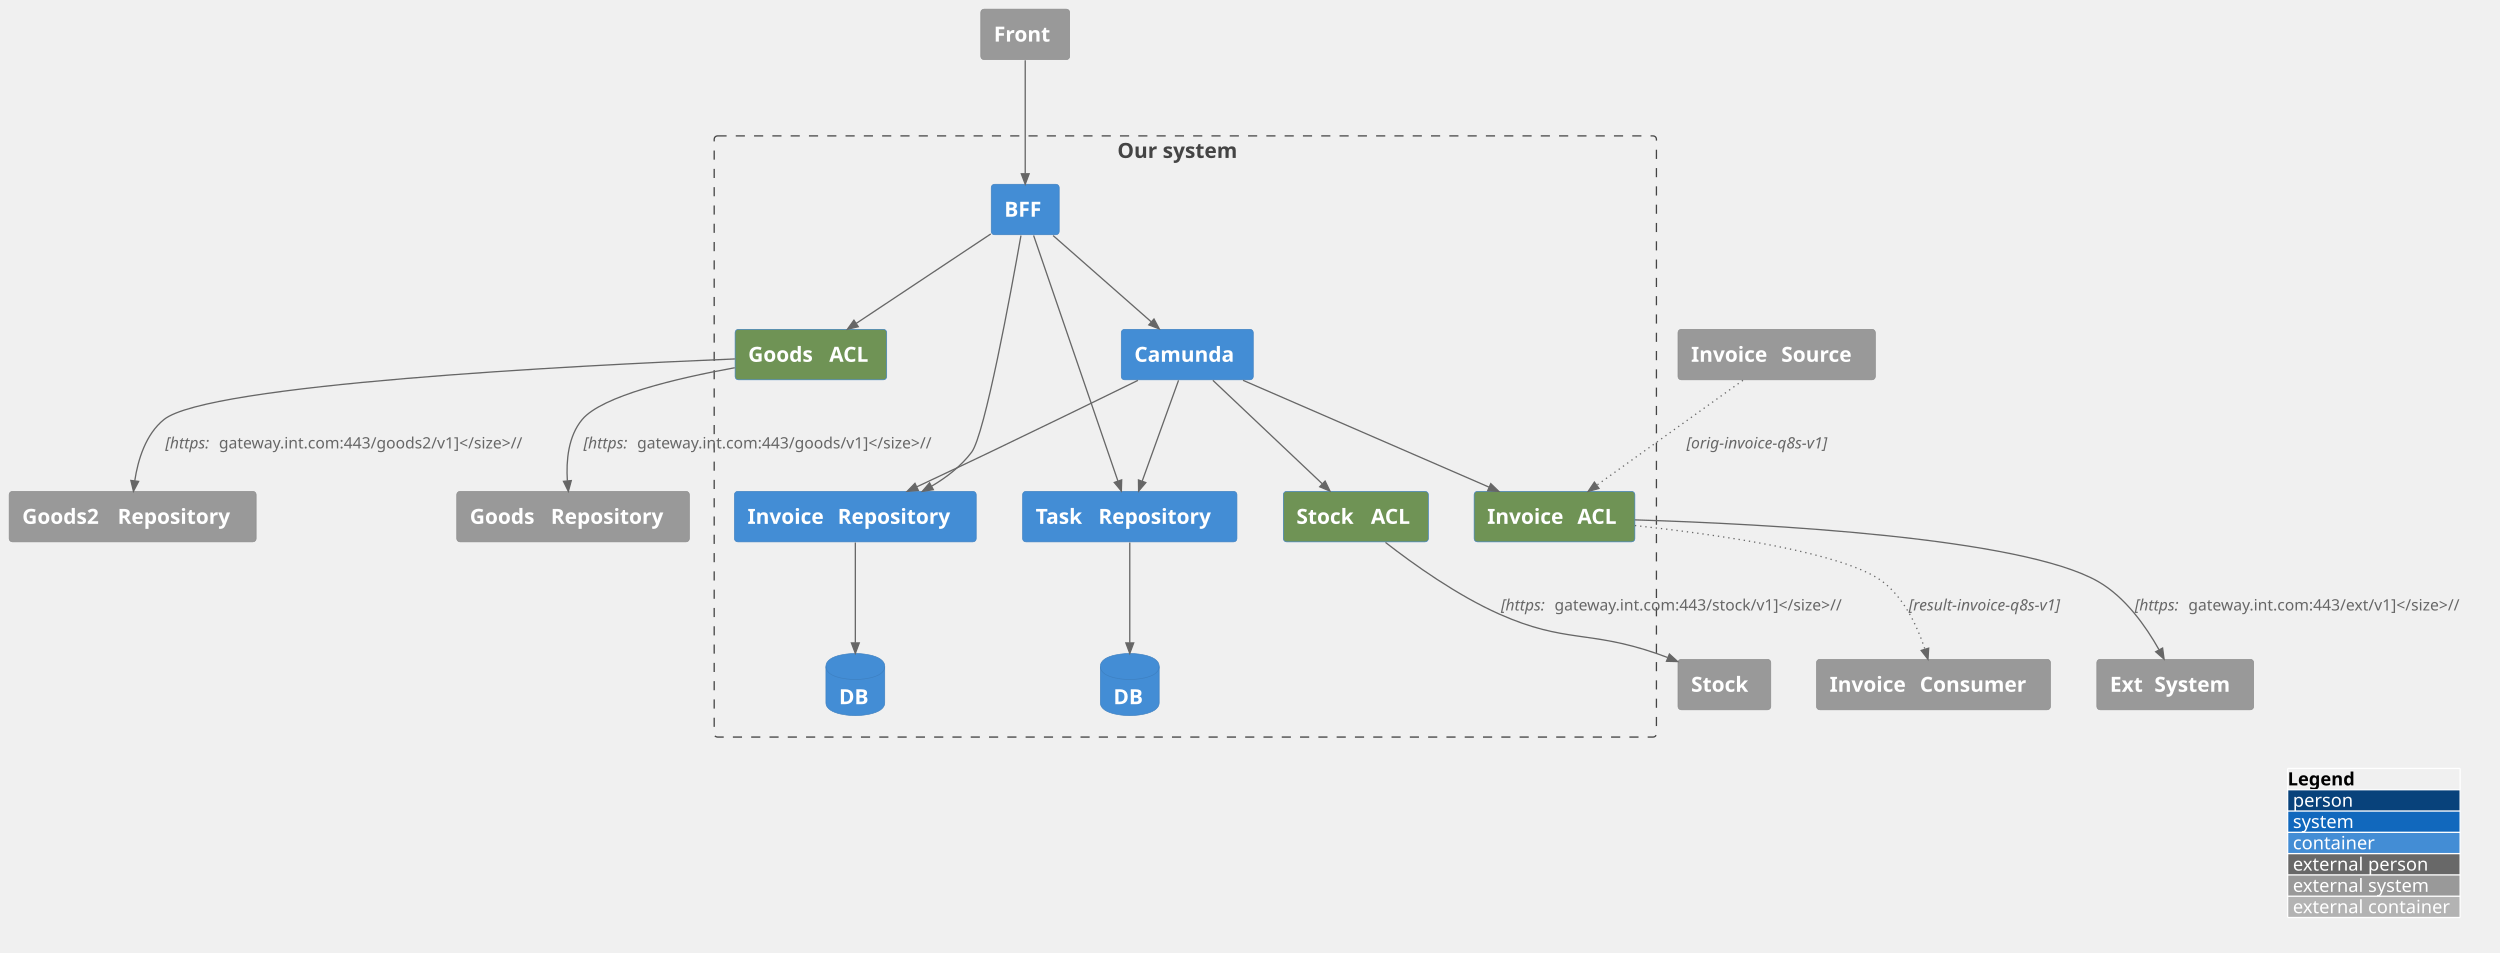
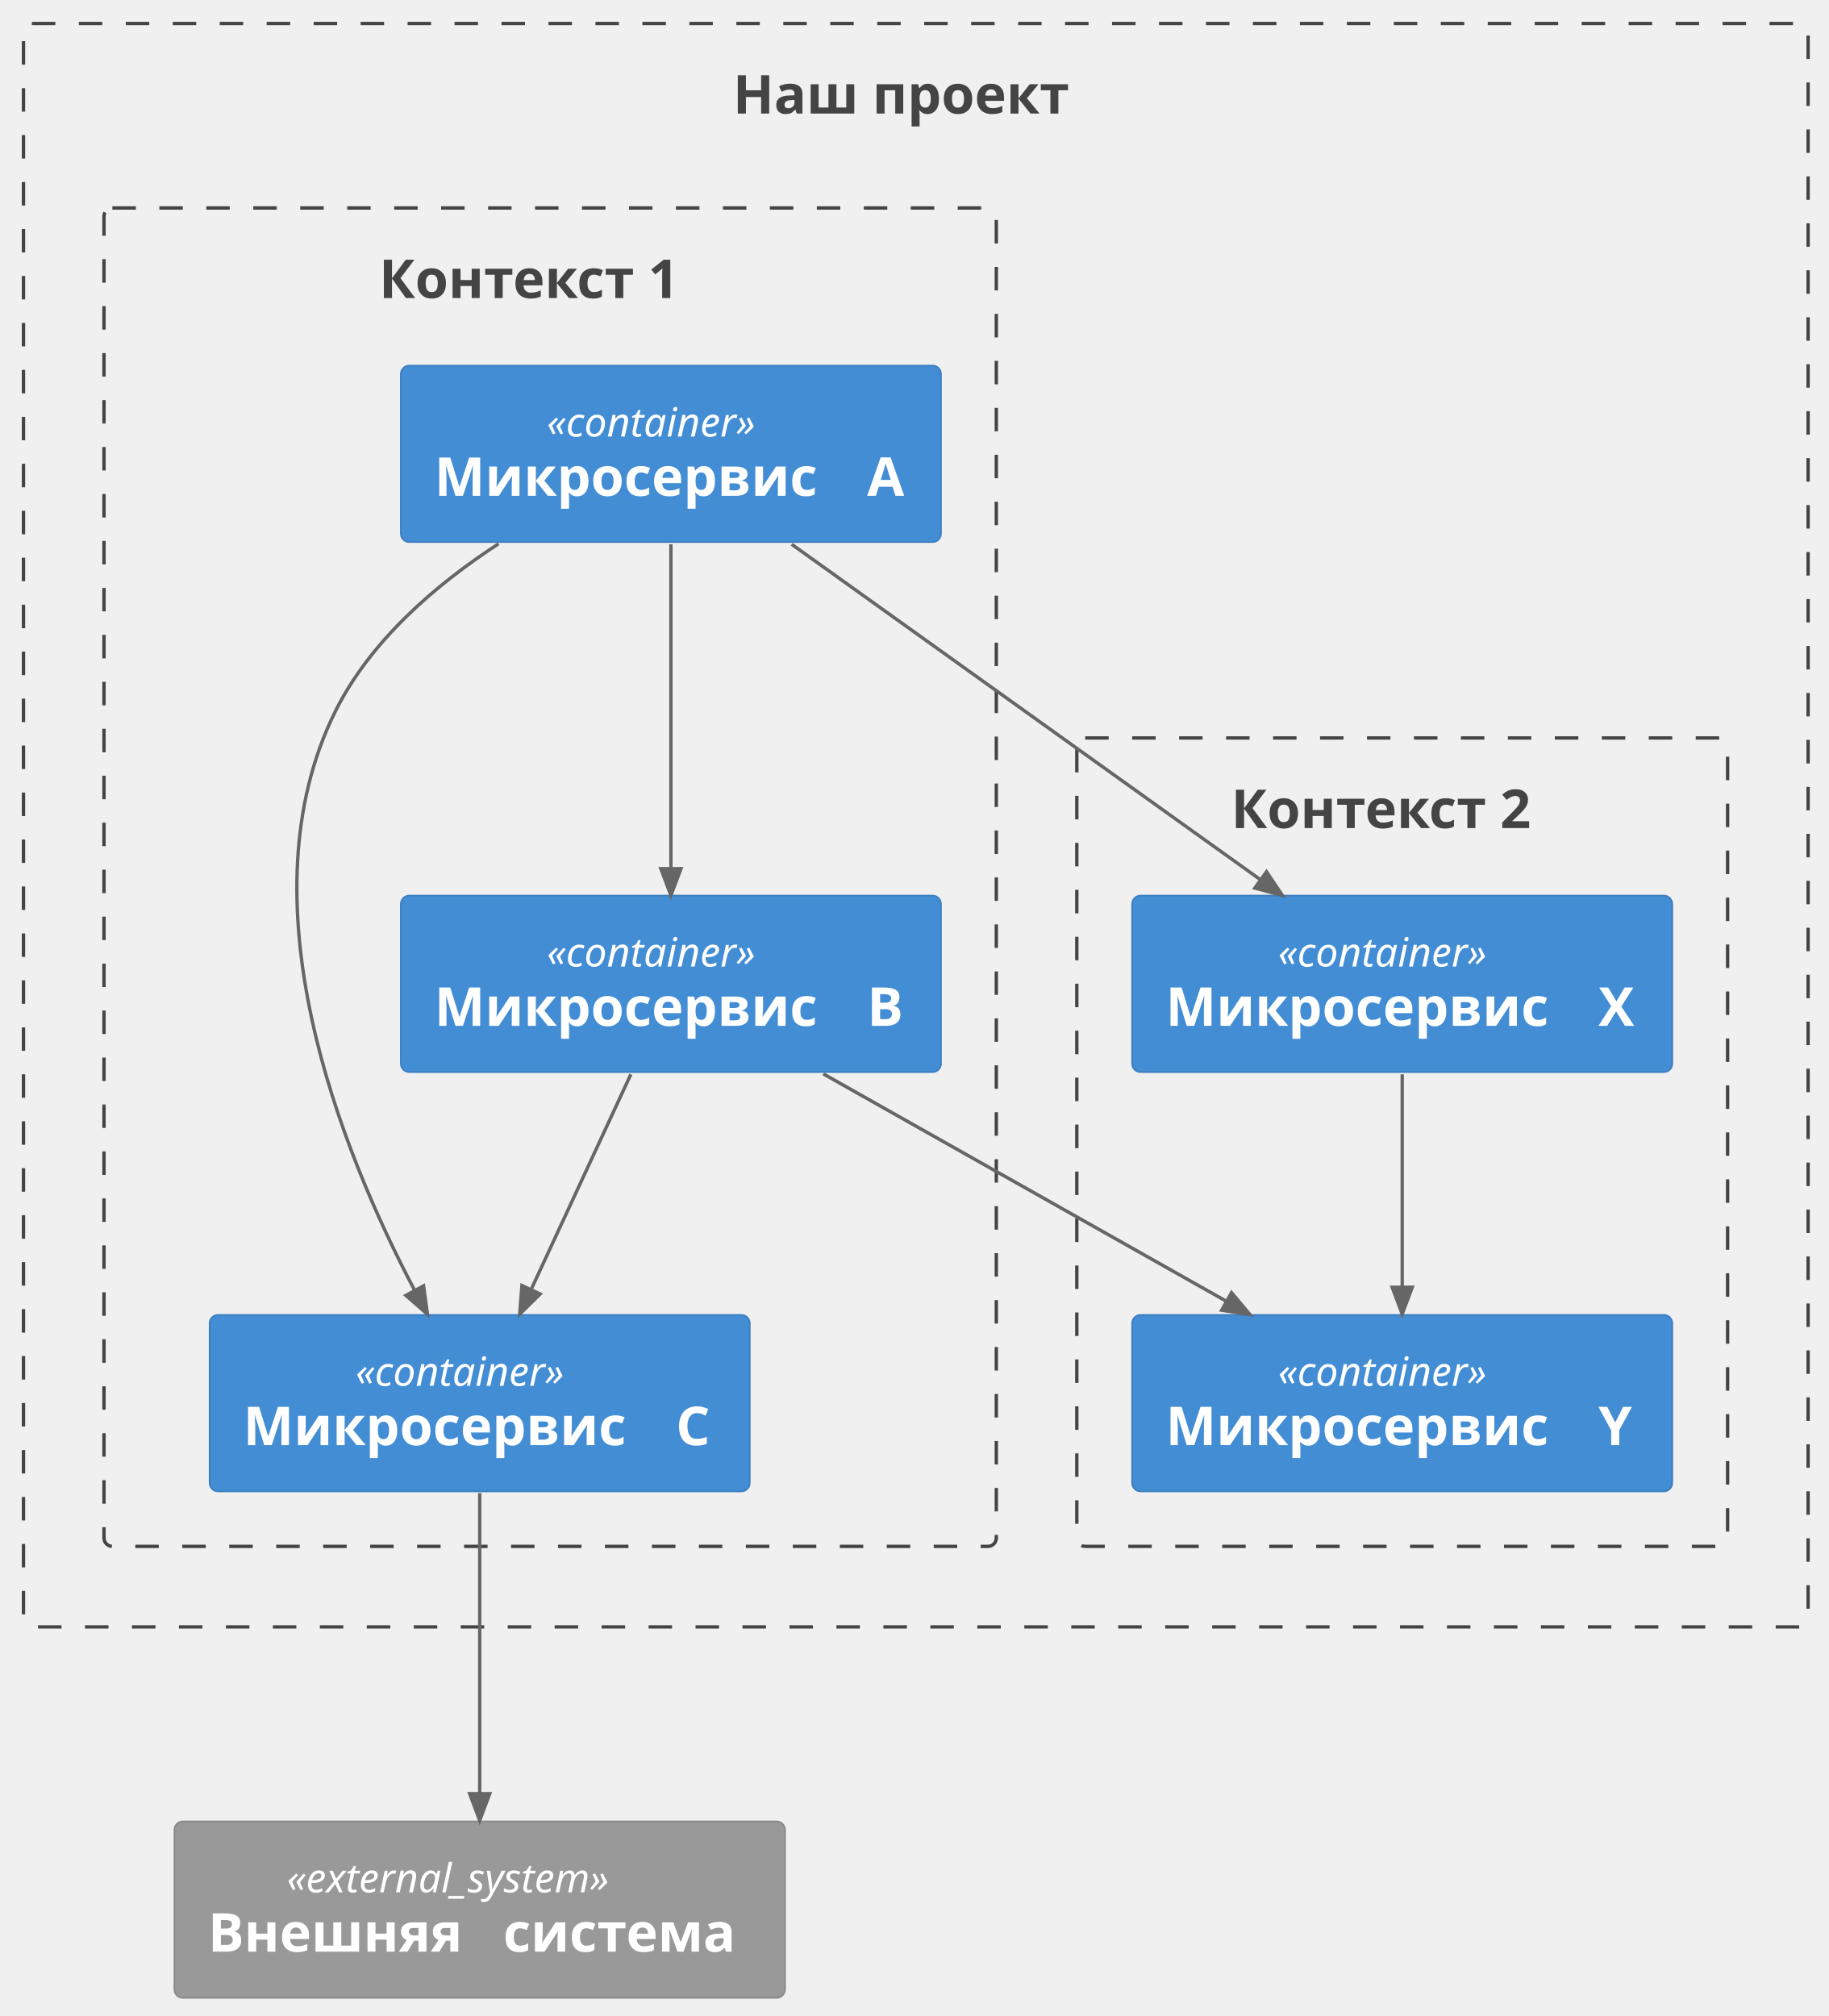
- <svg xmlns="http://www.w3.org/2000/svg" contentStyleType="text/css" height="729px" preserveAspectRatio="none" style="width:1913px;height:729px;background:#FFFFFF;" version="1.1" viewBox="0 0 1913 729" width="1913px" zoomAndPan="magnify">
+ <svg xmlns="http://www.w3.org/2000/svg" contentStyleType="text/css" height="601px" preserveAspectRatio="none" style="width:545px;height:601px;background:#FFFFFF;" version="1.1" viewBox="0 0 545 601" width="545px" zoomAndPan="magnify">
  <defs />
  <g>
-     <g id="cluster_our_system">
-       <rect fill="none" height="460" rx="2.5" ry="2.5" style="stroke:#444444;stroke-width:1.0;stroke-dasharray:7.0,7.0;" width="721" x="546.5" y="104" />
-       <text fill="#444444" font-family="sans-serif" font-size="16" font-weight="bold" lengthAdjust="spacing" textLength="104" x="855" y="120.852">Our system</text>
+     <g id="cluster_boundary0">
+       <rect fill="none" height="478" rx="2.5" ry="2.5" style="stroke:#444444;stroke-width:1.0;stroke-dasharray:7.0,7.0;" width="532" x="7" y="7" />
+       <text fill="#444444" font-family="sans-serif" font-size="16" font-weight="bold" lengthAdjust="spacing" textLength="109" x="218.5" y="33.852">Наш проект</text>
    </g>
-     <g id="elem_bff">
-       <rect fill="#438DD5" height="38.625" rx="2.5" ry="2.5" style="stroke:#3C7FC0;stroke-width:0.5;" width="52" x="758.5" y="141" />
-       <text fill="#FFFFFF" font-family="sans-serif" font-size="16" font-weight="bold" lengthAdjust="spacing" textLength="32" x="768.5" y="165.852">BFF</text>
+     <g id="cluster_boundary1">
+       <rect fill="none" height="399" rx="2.5" ry="2.5" style="stroke:#444444;stroke-width:1.0;stroke-dasharray:7.0,7.0;" width="266" x="31" y="62" />
+       <text fill="#444444" font-family="sans-serif" font-size="16" font-weight="bold" lengthAdjust="spacing" textLength="102" x="113" y="88.852">Контекст 1</text>
    </g>
-     <g id="elem_goods_acl">
-       <rect fill="#6F9355" height="38.625" rx="2.5" ry="2.5" style="stroke:#3C7FC0;stroke-width:0.5;" width="116" x="562.5" y="252" />
-       <text fill="#FFFFFF" font-family="sans-serif" font-size="16" font-weight="bold" lengthAdjust="spacing" textLength="56" x="572.5" y="276.852">Goods</text>
-       <text fill="#FFFFFF" font-family="sans-serif" font-size="16" font-weight="bold" lengthAdjust="spacing" textLength="6" x="628.5" y="276.852"> </text>
-       <text fill="#FFFFFF" font-family="sans-serif" font-size="16" font-weight="bold" lengthAdjust="spacing" textLength="34" x="634.5" y="276.852">ACL</text>
+     <g id="cluster_boundary2">
+       <rect fill="none" height="241" rx="2.5" ry="2.5" style="stroke:#444444;stroke-width:1.0;stroke-dasharray:7.0,7.0;" width="194" x="321" y="220" />
+       <text fill="#444444" font-family="sans-serif" font-size="16" font-weight="bold" lengthAdjust="spacing" textLength="102" x="367" y="246.852">Контекст 2</text>
    </g>
-     <g id="elem_camunda">
-       <rect fill="#438DD5" height="38.625" rx="2.5" ry="2.5" style="stroke:#3C7FC0;stroke-width:0.5;" width="101" x="858" y="252" />
-       <text fill="#FFFFFF" font-family="sans-serif" font-size="16" font-weight="bold" lengthAdjust="spacing" textLength="81" x="868" y="276.852">Camunda</text>
+     <g id="elem_service1">
+       <rect fill="#438DD5" height="52.594" rx="2.5" ry="2.5" style="stroke:#3C7FC0;stroke-width:0.5;" width="161" x="119.5" y="109" />
+       <text fill="#FFFFFF" font-family="sans-serif" font-size="12" font-style="italic" lengthAdjust="spacing" textLength="74" x="163" y="130.139">«container»</text>
+       <text fill="#FFFFFF" font-family="sans-serif" font-size="16" font-weight="bold" lengthAdjust="spacing" textLength="123" x="129.5" y="147.82">Микросервис</text>
+       <text fill="#FFFFFF" font-family="sans-serif" font-size="16" font-weight="bold" lengthAdjust="spacing" textLength="6" x="252.5" y="147.82"> </text>
+       <text fill="#FFFFFF" font-family="sans-serif" font-size="16" font-weight="bold" lengthAdjust="spacing" textLength="12" x="258.5" y="147.82">A</text>
    </g>
-     <g id="elem_task_repository">
-       <rect fill="#438DD5" height="38.625" rx="2.5" ry="2.5" style="stroke:#3C7FC0;stroke-width:0.5;" width="164" x="782.5" y="376" />
-       <text fill="#FFFFFF" font-family="sans-serif" font-size="16" font-weight="bold" lengthAdjust="spacing" textLength="42" x="792.5" y="400.852">Task</text>
-       <text fill="#FFFFFF" font-family="sans-serif" font-size="16" font-weight="bold" lengthAdjust="spacing" textLength="6" x="834.5" y="400.852"> </text>
-       <text fill="#FFFFFF" font-family="sans-serif" font-size="16" font-weight="bold" lengthAdjust="spacing" textLength="96" x="840.5" y="400.852">Repository</text>
+     <g id="elem_service2">
+       <rect fill="#438DD5" height="52.594" rx="2.5" ry="2.5" style="stroke:#3C7FC0;stroke-width:0.5;" width="161" x="119.5" y="267" />
+       <text fill="#FFFFFF" font-family="sans-serif" font-size="12" font-style="italic" lengthAdjust="spacing" textLength="74" x="163" y="288.139">«container»</text>
+       <text fill="#FFFFFF" font-family="sans-serif" font-size="16" font-weight="bold" lengthAdjust="spacing" textLength="123" x="129.5" y="305.82">Микросервис</text>
+       <text fill="#FFFFFF" font-family="sans-serif" font-size="16" font-weight="bold" lengthAdjust="spacing" textLength="6" x="252.5" y="305.82"> </text>
+       <text fill="#FFFFFF" font-family="sans-serif" font-size="16" font-weight="bold" lengthAdjust="spacing" textLength="12" x="258.5" y="305.82">B</text>
    </g>
-     <g id="elem_invoice_repository">
-       <rect fill="#438DD5" height="38.625" rx="2.5" ry="2.5" style="stroke:#3C7FC0;stroke-width:0.5;" width="185" x="562" y="376" />
-       <text fill="#FFFFFF" font-family="sans-serif" font-size="16" font-weight="bold" lengthAdjust="spacing" textLength="63" x="572" y="400.852">Invoice</text>
-       <text fill="#FFFFFF" font-family="sans-serif" font-size="16" font-weight="bold" lengthAdjust="spacing" textLength="6" x="635" y="400.852"> </text>
-       <text fill="#FFFFFF" font-family="sans-serif" font-size="16" font-weight="bold" lengthAdjust="spacing" textLength="96" x="641" y="400.852">Repository</text>
+     <g id="elem_service3">
+       <rect fill="#438DD5" height="52.594" rx="2.5" ry="2.5" style="stroke:#3C7FC0;stroke-width:0.5;" width="161" x="62.5" y="392" />
+       <text fill="#FFFFFF" font-family="sans-serif" font-size="12" font-style="italic" lengthAdjust="spacing" textLength="74" x="106" y="413.139">«container»</text>
+       <text fill="#FFFFFF" font-family="sans-serif" font-size="16" font-weight="bold" lengthAdjust="spacing" textLength="123" x="72.5" y="430.82">Микросервис</text>
+       <text fill="#FFFFFF" font-family="sans-serif" font-size="16" font-weight="bold" lengthAdjust="spacing" textLength="6" x="195.5" y="430.82"> </text>
+       <text fill="#FFFFFF" font-family="sans-serif" font-size="16" font-weight="bold" lengthAdjust="spacing" textLength="12" x="201.5" y="430.82">C</text>
    </g>
-     <g id="elem_invoice_acl">
-       <rect fill="#6F9355" height="38.625" rx="2.5" ry="2.5" style="stroke:#3C7FC0;stroke-width:0.5;" width="123" x="1128" y="376" />
-       <text fill="#FFFFFF" font-family="sans-serif" font-size="16" font-weight="bold" lengthAdjust="spacing" textLength="63" x="1138" y="400.852">Invoice</text>
-       <text fill="#FFFFFF" font-family="sans-serif" font-size="16" font-weight="bold" lengthAdjust="spacing" textLength="6" x="1201" y="400.852"> </text>
-       <text fill="#FFFFFF" font-family="sans-serif" font-size="16" font-weight="bold" lengthAdjust="spacing" textLength="34" x="1207" y="400.852">ACL</text>
+     <g id="elem_service4">
+       <rect fill="#438DD5" height="52.594" rx="2.5" ry="2.5" style="stroke:#3C7FC0;stroke-width:0.5;" width="161" x="337.5" y="267" />
+       <text fill="#FFFFFF" font-family="sans-serif" font-size="12" font-style="italic" lengthAdjust="spacing" textLength="74" x="381" y="288.139">«container»</text>
+       <text fill="#FFFFFF" font-family="sans-serif" font-size="16" font-weight="bold" lengthAdjust="spacing" textLength="123" x="347.5" y="305.82">Микросервис</text>
+       <text fill="#FFFFFF" font-family="sans-serif" font-size="16" font-weight="bold" lengthAdjust="spacing" textLength="6" x="470.5" y="305.82"> </text>
+       <text fill="#FFFFFF" font-family="sans-serif" font-size="16" font-weight="bold" lengthAdjust="spacing" textLength="12" x="476.5" y="305.82">X</text>
    </g>
-     <g id="elem_stock_acl">
-       <rect fill="#6F9355" height="38.625" rx="2.5" ry="2.5" style="stroke:#3C7FC0;stroke-width:0.5;" width="111" x="982" y="376" />
-       <text fill="#FFFFFF" font-family="sans-serif" font-size="16" font-weight="bold" lengthAdjust="spacing" textLength="51" x="992" y="400.852">Stock</text>
-       <text fill="#FFFFFF" font-family="sans-serif" font-size="16" font-weight="bold" lengthAdjust="spacing" textLength="6" x="1043" y="400.852"> </text>
-       <text fill="#FFFFFF" font-family="sans-serif" font-size="16" font-weight="bold" lengthAdjust="spacing" textLength="34" x="1049" y="400.852">ACL</text>
+     <g id="elem_service5">
+       <rect fill="#438DD5" height="52.594" rx="2.5" ry="2.5" style="stroke:#3C7FC0;stroke-width:0.5;" width="161" x="337.5" y="392" />
+       <text fill="#FFFFFF" font-family="sans-serif" font-size="12" font-style="italic" lengthAdjust="spacing" textLength="74" x="381" y="413.139">«container»</text>
+       <text fill="#FFFFFF" font-family="sans-serif" font-size="16" font-weight="bold" lengthAdjust="spacing" textLength="123" x="347.5" y="430.82">Микросервис</text>
+       <text fill="#FFFFFF" font-family="sans-serif" font-size="16" font-weight="bold" lengthAdjust="spacing" textLength="6" x="470.5" y="430.82"> </text>
+       <text fill="#FFFFFF" font-family="sans-serif" font-size="16" font-weight="bold" lengthAdjust="spacing" textLength="12" x="476.5" y="430.82">Y</text>
    </g>
-     <g id="elem_task_repository_db">
-       <path d="M842,510 C842,500 864.5,500 864.5,500 C864.5,500 887,500 887,510 L887,537.625 C887,547.625 864.5,547.625 864.5,547.625 C864.5,547.625 842,547.625 842,537.625 L842,510 " fill="#438DD5" style="stroke:#3C7FC0;stroke-width:0.5;" />
-       <path d="M842,510 C842,520 864.5,520 864.5,520 C864.5,520 887,520 887,510 " fill="none" style="stroke:#3C7FC0;stroke-width:0.5;" />
-       <text fill="#FFFFFF" font-family="sans-serif" font-size="16" font-weight="bold" lengthAdjust="spacing" textLength="25" x="852" y="538.852">DB</text>
+     <g id="elem_ext">
+       <rect fill="#999999" height="52.594" rx="2.5" ry="2.5" style="stroke:#8A8A8A;stroke-width:0.5;" width="182" x="52" y="543" />
+       <text fill="#FFFFFF" font-family="sans-serif" font-size="12" font-style="italic" lengthAdjust="spacing" textLength="115" x="85.5" y="564.139">«external_system»</text>
+       <text fill="#FFFFFF" font-family="sans-serif" font-size="16" font-weight="bold" lengthAdjust="spacing" textLength="82" x="62" y="581.82">Внешняя</text>
+       <text fill="#FFFFFF" font-family="sans-serif" font-size="16" font-weight="bold" lengthAdjust="spacing" textLength="6" x="144" y="581.82"> </text>
+       <text fill="#FFFFFF" font-family="sans-serif" font-size="16" font-weight="bold" lengthAdjust="spacing" textLength="74" x="150" y="581.82">система</text>
    </g>
-     <g id="elem_invoice_repository_db">
-       <path d="M632,510 C632,500 654.5,500 654.5,500 C654.5,500 677,500 677,510 L677,537.625 C677,547.625 654.5,547.625 654.5,547.625 C654.5,547.625 632,547.625 632,537.625 L632,510 " fill="#438DD5" style="stroke:#3C7FC0;stroke-width:0.5;" />
-       <path d="M632,510 C632,520 654.5,520 654.5,520 C654.5,520 677,520 677,510 " fill="none" style="stroke:#3C7FC0;stroke-width:0.5;" />
-       <text fill="#FFFFFF" font-family="sans-serif" font-size="16" font-weight="bold" lengthAdjust="spacing" textLength="25" x="642" y="538.852">DB</text>
+     <g id="link_service1_service2">
+       <path d="M200,162.26 C200,188.65 200,229.79 200,258.76 " fill="none" id="service1-to-service2" style="stroke:#666666;stroke-width:1.0;" />
+       <polygon fill="#666666" points="200,266.96,203,258.96,197,258.96,200,266.96" style="stroke:#666666;stroke-width:1.0;" />
+       <text fill="#666666" font-family="sans-serif" font-size="0" lengthAdjust="spacing" textLength="0" x="201" y="193">.</text>
    </g>
-     <g id="elem_stock">
-       <rect fill="#999999" height="38.625" rx="2.5" ry="2.5" style="stroke:#8A8A8A;stroke-width:0.5;" width="71" x="1284" y="504.5" />
-       <text fill="#FFFFFF" font-family="sans-serif" font-size="16" font-weight="bold" lengthAdjust="spacing" textLength="51" x="1294" y="529.352">Stock</text>
+     <g id="link_service1_service3">
+       <path d="M148.61,162.11 C129.73,174.4 110.42,191.07 100,212 C71.87,268.48 101.45,342.54 123.55,384.58 " fill="none" id="service1-to-service3" style="stroke:#666666;stroke-width:1.0;" />
+       <polygon fill="#666666" points="127.43,391.8,126.272,383.335,120.991,386.184,127.43,391.8" style="stroke:#666666;stroke-width:1.0;" />
+       <text fill="#666666" font-family="sans-serif" font-size="0" lengthAdjust="spacing" textLength="0" x="101" y="288.5">.</text>
    </g>
-     <g id="elem_ext_system">
-       <rect fill="#999999" height="38.625" rx="2.5" ry="2.5" style="stroke:#8A8A8A;stroke-width:0.5;" width="120" x="1604.5" y="504.5" />
-       <text fill="#FFFFFF" font-family="sans-serif" font-size="16" font-weight="bold" lengthAdjust="spacing" textLength="28" x="1614.5" y="529.352">Ext</text>
-       <text fill="#FFFFFF" font-family="sans-serif" font-size="16" font-weight="bold" lengthAdjust="spacing" textLength="6" x="1642.5" y="529.352"> </text>
-       <text fill="#FFFFFF" font-family="sans-serif" font-size="16" font-weight="bold" lengthAdjust="spacing" textLength="66" x="1648.5" y="529.352">System</text>
+     <g id="link_service2_service3">
+       <path d="M188.05,320.28 C179.42,338.9 167.7,364.19 158.38,384.32 " fill="none" id="service2-to-service3" style="stroke:#666666;stroke-width:1.0;" />
+       <polygon fill="#666666" points="154.93,391.75,161.021,385.759,155.58,383.231,154.93,391.75" style="stroke:#666666;stroke-width:1.0;" />
+       <text fill="#666666" font-family="sans-serif" font-size="0" lengthAdjust="spacing" textLength="0" x="174" y="351">.</text>
    </g>
-     <g id="elem_invoice_source">
-       <rect fill="#999999" height="38.625" rx="2.5" ry="2.5" style="stroke:#8A8A8A;stroke-width:0.5;" width="151" x="1284" y="252" />
-       <text fill="#FFFFFF" font-family="sans-serif" font-size="16" font-weight="bold" lengthAdjust="spacing" textLength="63" x="1294" y="276.852">Invoice</text>
-       <text fill="#FFFFFF" font-family="sans-serif" font-size="16" font-weight="bold" lengthAdjust="spacing" textLength="6" x="1357" y="276.852"> </text>
-       <text fill="#FFFFFF" font-family="sans-serif" font-size="16" font-weight="bold" lengthAdjust="spacing" textLength="62" x="1363" y="276.852">Source</text>
+     <g id="link_service1_service4">
+       <path d="M236,162.26 C274.37,189.72 335.09,233.17 375.72,262.24 " fill="none" id="service1-to-service4" style="stroke:#666666;stroke-width:1.0;" />
+       <polygon fill="#666666" points="382.31,266.96,377.544,259.869,374.056,264.751,382.31,266.96" style="stroke:#666666;stroke-width:1.0;" />
+       <text fill="#666666" font-family="sans-serif" font-size="0" lengthAdjust="spacing" textLength="0" x="290" y="193">.</text>
    </g>
-     <g id="elem_invoice_dest">
-       <rect fill="#999999" height="38.625" rx="2.5" ry="2.5" style="stroke:#8A8A8A;stroke-width:0.5;" width="179" x="1390" y="504.5" />
-       <text fill="#FFFFFF" font-family="sans-serif" font-size="16" font-weight="bold" lengthAdjust="spacing" textLength="63" x="1400" y="529.352">Invoice</text>
-       <text fill="#FFFFFF" font-family="sans-serif" font-size="16" font-weight="bold" lengthAdjust="spacing" textLength="6" x="1463" y="529.352"> </text>
-       <text fill="#FFFFFF" font-family="sans-serif" font-size="16" font-weight="bold" lengthAdjust="spacing" textLength="90" x="1469" y="529.352">Consumer</text>
+     <g id="link_service2_service5">
+       <path d="M245.43,320.14 C280.41,339.87 328.82,367.18 365.46,387.86 " fill="none" id="service2-to-service5" style="stroke:#666666;stroke-width:1.0;" />
+       <polygon fill="#666666" points="372.62,391.9,367.123,385.359,364.178,390.586,372.62,391.9" style="stroke:#666666;stroke-width:1.0;" />
+       <text fill="#666666" font-family="sans-serif" font-size="0" lengthAdjust="spacing" textLength="0" x="316" y="351">.</text>
    </g>
-     <g id="elem_goods_repository">
-       <rect fill="#999999" height="38.625" rx="2.5" ry="2.5" style="stroke:#8A8A8A;stroke-width:0.5;" width="178" x="349.5" y="376" />
-       <text fill="#FFFFFF" font-family="sans-serif" font-size="16" font-weight="bold" lengthAdjust="spacing" textLength="56" x="359.5" y="400.852">Goods</text>
-       <text fill="#FFFFFF" font-family="sans-serif" font-size="16" font-weight="bold" lengthAdjust="spacing" textLength="6" x="415.5" y="400.852"> </text>
-       <text fill="#FFFFFF" font-family="sans-serif" font-size="16" font-weight="bold" lengthAdjust="spacing" textLength="96" x="421.5" y="400.852">Repository</text>
+     <g id="link_service4_service5">
+       <path d="M418,320.28 C418,338.65 418,363.53 418,383.51 " fill="none" id="service4-to-service5" style="stroke:#666666;stroke-width:1.0;" />
+       <polygon fill="#666666" points="418,391.75,421,383.75,415,383.75,418,391.75" style="stroke:#666666;stroke-width:1.0;" />
+       <text fill="#666666" font-family="sans-serif" font-size="0" lengthAdjust="spacing" textLength="0" x="419" y="351">.</text>
    </g>
-     <g id="elem_goods2_repository">
-       <rect fill="#999999" height="38.625" rx="2.5" ry="2.5" style="stroke:#8A8A8A;stroke-width:0.5;" width="189" x="7" y="376" />
-       <text fill="#FFFFFF" font-family="sans-serif" font-size="16" font-weight="bold" lengthAdjust="spacing" textLength="67" x="17" y="400.852">Goods2</text>
-       <text fill="#FFFFFF" font-family="sans-serif" font-size="16" font-weight="bold" lengthAdjust="spacing" textLength="6" x="84" y="400.852"> </text>
-       <text fill="#FFFFFF" font-family="sans-serif" font-size="16" font-weight="bold" lengthAdjust="spacing" textLength="96" x="90" y="400.852">Repository</text>
+     <g id="link_service3_ext">
+       <path d="M143,445.11 C143,469.85 143,507.45 143,534.64 " fill="none" id="service3-to-ext" style="stroke:#666666;stroke-width:1.0;" />
+       <polygon fill="#666666" points="143,542.72,146,534.72,140,534.72,143,542.72" style="stroke:#666666;stroke-width:1.0;" />
+       <text fill="#666666" font-family="sans-serif" font-size="0" lengthAdjust="spacing" textLength="0" x="144" y="502">.</text>
    </g>
-     <g id="elem_front">
-       <rect fill="#999999" height="38.625" rx="2.5" ry="2.5" style="stroke:#8A8A8A;stroke-width:0.5;" width="68" x="750.5" y="7" />
-       <text fill="#FFFFFF" font-family="sans-serif" font-size="16" font-weight="bold" lengthAdjust="spacing" textLength="48" x="760.5" y="31.852">Front</text>
-     </g>
-     <g id="link_front_bff">
-       <path d="M784.5,46.13 C784.5,68.73 784.5,107 784.5,132.75 " fill="none" id="front-to-bff" style="stroke:#666666;stroke-width:1.0;" />
-       <polygon fill="#666666" points="784.5,140.96,787.5,132.96,781.5,132.96,784.5,140.96" style="stroke:#666666;stroke-width:1.0;" />
-       <text fill="#666666" font-family="sans-serif" font-size="0" lengthAdjust="spacing" textLength="0" x="785.5" y="77">.</text>
-     </g>
-     <g id="link_bff_camunda">
-       <path d="M805.82,180.24 C826.58,198.49 858.23,226.31 880.91,246.24 " fill="none" id="bff-to-camunda" style="stroke:#666666;stroke-width:1.0;" />
-       <polygon fill="#666666" points="887.05,251.64,883.03,244.101,879.064,248.603,887.05,251.64" style="stroke:#666666;stroke-width:1.0;" />
-       <text fill="#666666" font-family="sans-serif" font-size="0" lengthAdjust="spacing" textLength="0" x="850.5" y="211">.</text>
-     </g>
-     <g id="link_camunda_stock_acl">
-       <path d="M928.09,291.03 C950.44,312.17 987.08,346.82 1011.73,370.13 " fill="none" id="camunda-to-stock_acl" style="stroke:#666666;stroke-width:1.0;" />
-       <polygon fill="#666666" points="1017.72,375.8,1013.969,368.123,1009.846,372.482,1017.72,375.8" style="stroke:#666666;stroke-width:1.0;" />
-       <text fill="#666666" font-family="sans-serif" font-size="0" lengthAdjust="spacing" textLength="0" x="985.5" y="328.5">.</text>
-     </g>
-     <g id="link_stock_acl_stock">
-       <path d="M1060.16,415.06 C1081.49,431.68 1114.95,455.58 1147.5,470 C1197.76,492.27 1215.5,482.15 1267.5,500 C1270.33,500.97 1273.21,502.03 1276.1,503.15 " fill="none" id="stock_acl-to-stock" style="stroke:#666666;stroke-width:1.0;" />
-       <polygon fill="#666666" points="1283.73,506.23,1277.43,500.459,1275.188,506.024,1283.73,506.23" style="stroke:#666666;stroke-width:1.0;" />
-       <text fill="#666666" font-family="sans-serif" font-size="0" lengthAdjust="spacing" textLength="0" x="1292" y="446">.</text>
-       <text fill="#666666" font-family="sans-serif" font-size="12" font-style="italic" lengthAdjust="spacing" textLength="41" x="1148.5" y="467.139">[https:</text>
-       <text fill="#666666" font-family="sans-serif" font-size="12" lengthAdjust="spacing" textLength="246" x="1189.5" y="467.139">gateway.int.com:443/stock/v1]&lt;/size&gt;//</text>
-     </g>
-     <g id="link_bff_goods_acl">
-       <path d="M758.15,179.01 C730.2,197.59 685.93,227.02 655.17,247.46 " fill="none" id="bff-to-goods_acl" style="stroke:#666666;stroke-width:1.0;" />
-       <polygon fill="#666666" points="648.43,251.94,656.752,250.007,653.429,245.011,648.43,251.94" style="stroke:#666666;stroke-width:1.0;" />
-       <text fill="#666666" font-family="sans-serif" font-size="0" lengthAdjust="spacing" textLength="0" x="707.5" y="211">.</text>
-     </g>
-     <g id="link_goods_acl_goods_repository">
-       <path d="M562.25,281.4 C517.4,289.52 460.59,303 445.5,321 C434.8,333.76 433.16,352.51 434.14,367.87 " fill="none" id="goods_acl-to-goods_repository" style="stroke:#666666;stroke-width:1.0;" />
-       <polygon fill="#666666" points="434.91,376,437.14,367.752,431.167,368.32,434.91,376" style="stroke:#666666;stroke-width:1.0;" />
-       <text fill="#666666" font-family="sans-serif" font-size="0" lengthAdjust="spacing" textLength="0" x="592.5" y="322">.</text>
-       <text fill="#666666" font-family="sans-serif" font-size="12" font-style="italic" lengthAdjust="spacing" textLength="41" x="446.5" y="343.139">[https:</text>
-       <text fill="#666666" font-family="sans-serif" font-size="12" lengthAdjust="spacing" textLength="251" x="487.5" y="343.139">gateway.int.com:443/goods/v1]&lt;/size&gt;//</text>
-     </g>
-     <g id="link_goods_acl_goods2_repository">
-       <path d="M562.32,274.66 C438.82,279.75 158.96,294.14 125.5,321 C111.5,332.23 105.58,351.78 103.12,367.89 " fill="none" id="goods_acl-to-goods2_repository" style="stroke:#666666;stroke-width:1.0;" />
-       <polygon fill="#666666" points="102.12,375.94,106.082,368.37,100.128,367.631,102.12,375.94" style="stroke:#666666;stroke-width:1.0;" />
-       <text fill="#666666" font-family="sans-serif" font-size="0" lengthAdjust="spacing" textLength="0" x="276.5" y="322">.</text>
-       <text fill="#666666" font-family="sans-serif" font-size="12" font-style="italic" lengthAdjust="spacing" textLength="41" x="126.5" y="343.139">[https:</text>
-       <text fill="#666666" font-family="sans-serif" font-size="12" lengthAdjust="spacing" textLength="259" x="167.5" y="343.139">gateway.int.com:443/goods2/v1]&lt;/size&gt;//</text>
-     </g>
-     <g id="link_bff_task_repository">
-       <path d="M790.91,180.17 C805.07,221.41 839.05,320.38 855.4,368.01 " fill="none" id="bff-to-task_repository" style="stroke:#666666;stroke-width:1.0;" />
-       <polygon fill="#666666" points="858.06,375.74,858.299,367.199,852.624,369.148,858.06,375.74" style="stroke:#666666;stroke-width:1.0;" />
-       <text fill="#666666" font-family="sans-serif" font-size="0" lengthAdjust="spacing" textLength="0" x="828.5" y="266.5">.</text>
-     </g>
-     <g id="link_task_repository_task_repository_db">
-       <path d="M864.5,415.17 C864.5,435.33 864.5,467.8 864.5,491.84 " fill="none" id="task_repository-to-task_repository_db" style="stroke:#666666;stroke-width:1.0;" />
-       <polygon fill="#666666" points="864.5,499.96,867.5,491.96,861.5,491.96,864.5,499.96" style="stroke:#666666;stroke-width:1.0;" />
-       <text fill="#666666" font-family="sans-serif" font-size="0" lengthAdjust="spacing" textLength="0" x="865.5" y="452.5">.</text>
-     </g>
-     <g id="link_bff_invoice_repository">
-       <path d="M781.24,180.24 C773.43,224.48 753.51,332.7 743.5,346 C735.52,356.59 724.53,365.15 712.99,371.96 " fill="none" id="bff-to-invoice_repository" style="stroke:#666666;stroke-width:1.0;" />
-       <polygon fill="#666666" points="705.76,375.97,714.211,374.71,711.299,369.464,705.76,375.97" style="stroke:#666666;stroke-width:1.0;" />
-       <text fill="#666666" font-family="sans-serif" font-size="0" lengthAdjust="spacing" textLength="0" x="768.5" y="266.5">.</text>
-     </g>
-     <g id="link_invoice_repository_invoice_repository_db">
-       <path d="M654.5,415.17 C654.5,435.33 654.5,467.8 654.5,491.84 " fill="none" id="invoice_repository-to-invoice_repository_db" style="stroke:#666666;stroke-width:1.0;" />
-       <polygon fill="#666666" points="654.5,499.96,657.5,491.96,651.5,491.96,654.5,499.96" style="stroke:#666666;stroke-width:1.0;" />
-       <text fill="#666666" font-family="sans-serif" font-size="0" lengthAdjust="spacing" textLength="0" x="655.5" y="452.5">.</text>
-     </g>
-     <g id="link_camunda_task_repository">
-       <path d="M901.82,291.03 C894.42,311.54 882.43,344.77 874.05,368.03 " fill="none" id="camunda-to-task_repository" style="stroke:#666666;stroke-width:1.0;" />
-       <polygon fill="#666666" points="871.25,375.8,876.789,369.295,871.146,367.257,871.25,375.8" style="stroke:#666666;stroke-width:1.0;" />
-       <text fill="#666666" font-family="sans-serif" font-size="0" lengthAdjust="spacing" textLength="0" x="890.5" y="328.5">.</text>
-     </g>
-     <g id="link_camunda_invoice_repository">
-       <path d="M870.71,291.06 C840.21,306 796.16,327.49 757.5,346 C739.25,354.74 719.12,364.24 701.54,372.51 " fill="none" id="camunda-to-invoice_repository" style="stroke:#666666;stroke-width:1.0;" />
-       <polygon fill="#666666" points="694.17,375.96,702.687,375.276,700.137,369.845,694.17,375.96" style="stroke:#666666;stroke-width:1.0;" />
-       <text fill="#666666" font-family="sans-serif" font-size="0" lengthAdjust="spacing" textLength="0" x="807.5" y="328.5">.</text>
-     </g>
-     <g id="link_camunda_invoice_acl">
-       <path d="M951.18,291.03 C1001.77,312.99 1085.95,349.54 1139.53,372.81 " fill="none" id="camunda-to-invoice_acl" style="stroke:#666666;stroke-width:1.0;" />
-       <polygon fill="#666666" points="1146.88,376,1140.735,370.064,1138.347,375.568,1146.88,376" style="stroke:#666666;stroke-width:1.0;" />
-       <text fill="#666666" font-family="sans-serif" font-size="0" lengthAdjust="spacing" textLength="0" x="1074.5" y="328.5">.</text>
-     </g>
-     <g id="link_invoice_source_invoice_acl">
-       <path d="M1333.68,291.03 C1303.76,312.5 1254.43,347.9 1221.95,371.22 " fill="none" id="invoice_source-to-invoice_acl" style="stroke:#666666;stroke-width:1.0;stroke-dasharray:1.0,3.0;" />
-       <polygon fill="#666666" points="1215.28,376,1223.527,373.767,1220.025,368.895,1215.28,376" style="stroke:#666666;stroke-width:1.0;" />
-       <text fill="#666666" font-family="sans-serif" font-size="0" lengthAdjust="spacing" textLength="0" x="1353" y="322">.</text>
-       <text fill="#666666" font-family="sans-serif" font-size="12" font-style="italic" lengthAdjust="spacing" textLength="125" x="1290.5" y="343.139">[orig-invoice-q8s-v1]</text>
-     </g>
-     <g id="link_invoice_acl_invoice_dest">
-       <path d="M1251.04,402.14 C1315.49,409.12 1411.33,422.87 1440.5,445 C1457.08,457.58 1467.11,479.15 1472.83,496.42 " fill="none" id="invoice_acl-to-invoice_dest" style="stroke:#666666;stroke-width:1.0;stroke-dasharray:1.0,3.0;" />
-       <polygon fill="#666666" points="1475.3,504.5,1475.828,495.972,1470.091,497.728,1475.3,504.5" style="stroke:#666666;stroke-width:1.0;" />
-       <text fill="#666666" font-family="sans-serif" font-size="0" lengthAdjust="spacing" textLength="0" x="1528.5" y="446">.</text>
-       <text fill="#666666" font-family="sans-serif" font-size="12" font-style="italic" lengthAdjust="spacing" textLength="136" x="1460.5" y="467.139">[result-invoice-q8s-v1]</text>
-     </g>
-     <g id="link_invoice_acl_ext_system">
-       <path d="M1251.01,397.81 C1351.72,400.92 1546.49,411.24 1605.5,445 C1626.26,456.88 1642.04,479.3 1652.03,497.07 " fill="none" id="invoice_acl-to-ext_system" style="stroke:#666666;stroke-width:1.0;" />
-       <polygon fill="#666666" points="1655.96,504.36,1654.815,495.893,1649.53,498.734,1655.96,504.36" style="stroke:#666666;stroke-width:1.0;" />
-       <text fill="#666666" font-family="sans-serif" font-size="0" lengthAdjust="spacing" textLength="0" x="1769.5" y="446">.</text>
-       <text fill="#666666" font-family="sans-serif" font-size="12" font-style="italic" lengthAdjust="spacing" textLength="41" x="1633.5" y="467.139">[https:</text>
-       <text fill="#666666" font-family="sans-serif" font-size="12" lengthAdjust="spacing" textLength="231" x="1674.5" y="467.139">gateway.int.com:443/ext/v1]&lt;/size&gt;//</text>
-     </g>
-     <text fill="#000000" font-family="sans-serif" font-size="14" font-weight="bold" lengthAdjust="spacing" textLength="59" x="1750.5" y="600.995">Legend</text>
-     <text fill="#FFFFFF" font-family="sans-serif" font-size="14" lengthAdjust="spacing" textLength="4" x="1809.5" y="600.995"> </text>
-     <rect fill="#08427B" height="16.297" style="stroke:none;stroke-width:1.0;" width="132" x="1750.5" y="604.297" />
-     <text fill="#FFFFFF" font-family="sans-serif" font-size="14" lengthAdjust="spacing" textLength="49" x="1754.5" y="617.292">person</text>
-     <rect fill="#1168BD" height="16.297" style="stroke:none;stroke-width:1.0;" width="132" x="1750.5" y="620.594" />
-     <text fill="#FFFFFF" font-family="sans-serif" font-size="14" lengthAdjust="spacing" textLength="50" x="1754.5" y="633.589">system</text>
-     <rect fill="#438DD5" height="16.297" style="stroke:none;stroke-width:1.0;" width="132" x="1750.5" y="636.891" />
-     <text fill="#FFFFFF" font-family="sans-serif" font-size="14" lengthAdjust="spacing" textLength="65" x="1754.5" y="649.886">container</text>
-     <rect fill="#686868" height="16.297" style="stroke:none;stroke-width:1.0;" width="132" x="1750.5" y="653.188" />
-     <text fill="#FFFFFF" font-family="sans-serif" font-size="14" lengthAdjust="spacing" textLength="108" x="1754.5" y="666.183">external person</text>
-     <rect fill="#999999" height="16.297" style="stroke:none;stroke-width:1.0;" width="132" x="1750.5" y="669.484" />
-     <text fill="#FFFFFF" font-family="sans-serif" font-size="14" lengthAdjust="spacing" textLength="109" x="1754.5" y="682.48">external system</text>
-     <rect fill="#B3B3B3" height="16.297" style="stroke:none;stroke-width:1.0;" width="132" x="1750.5" y="685.781" />
-     <text fill="#FFFFFF" font-family="sans-serif" font-size="14" lengthAdjust="spacing" textLength="124" x="1754.5" y="698.776">external container</text>
-     <line style="stroke:#FFFFFF;stroke-width:1.0;" x1="1750.5" x2="1882.5" y1="588" y2="588" />
-     <line style="stroke:#FFFFFF;stroke-width:1.0;" x1="1750.5" x2="1882.5" y1="604.297" y2="604.297" />
-     <line style="stroke:#FFFFFF;stroke-width:1.0;" x1="1750.5" x2="1882.5" y1="620.594" y2="620.594" />
-     <line style="stroke:#FFFFFF;stroke-width:1.0;" x1="1750.5" x2="1882.5" y1="636.891" y2="636.891" />
-     <line style="stroke:#FFFFFF;stroke-width:1.0;" x1="1750.5" x2="1882.5" y1="653.188" y2="653.188" />
-     <line style="stroke:#FFFFFF;stroke-width:1.0;" x1="1750.5" x2="1882.5" y1="669.484" y2="669.484" />
-     <line style="stroke:#FFFFFF;stroke-width:1.0;" x1="1750.5" x2="1882.5" y1="685.781" y2="685.781" />
-     <line style="stroke:#FFFFFF;stroke-width:1.0;" x1="1750.5" x2="1882.5" y1="702.078" y2="702.078" />
-     <line style="stroke:#FFFFFF;stroke-width:1.0;" x1="1750.5" x2="1750.5" y1="588" y2="702.078" />
-     <line style="stroke:#FFFFFF;stroke-width:1.0;" x1="1882.5" x2="1882.5" y1="588" y2="702.078" />
  </g>
</svg>
